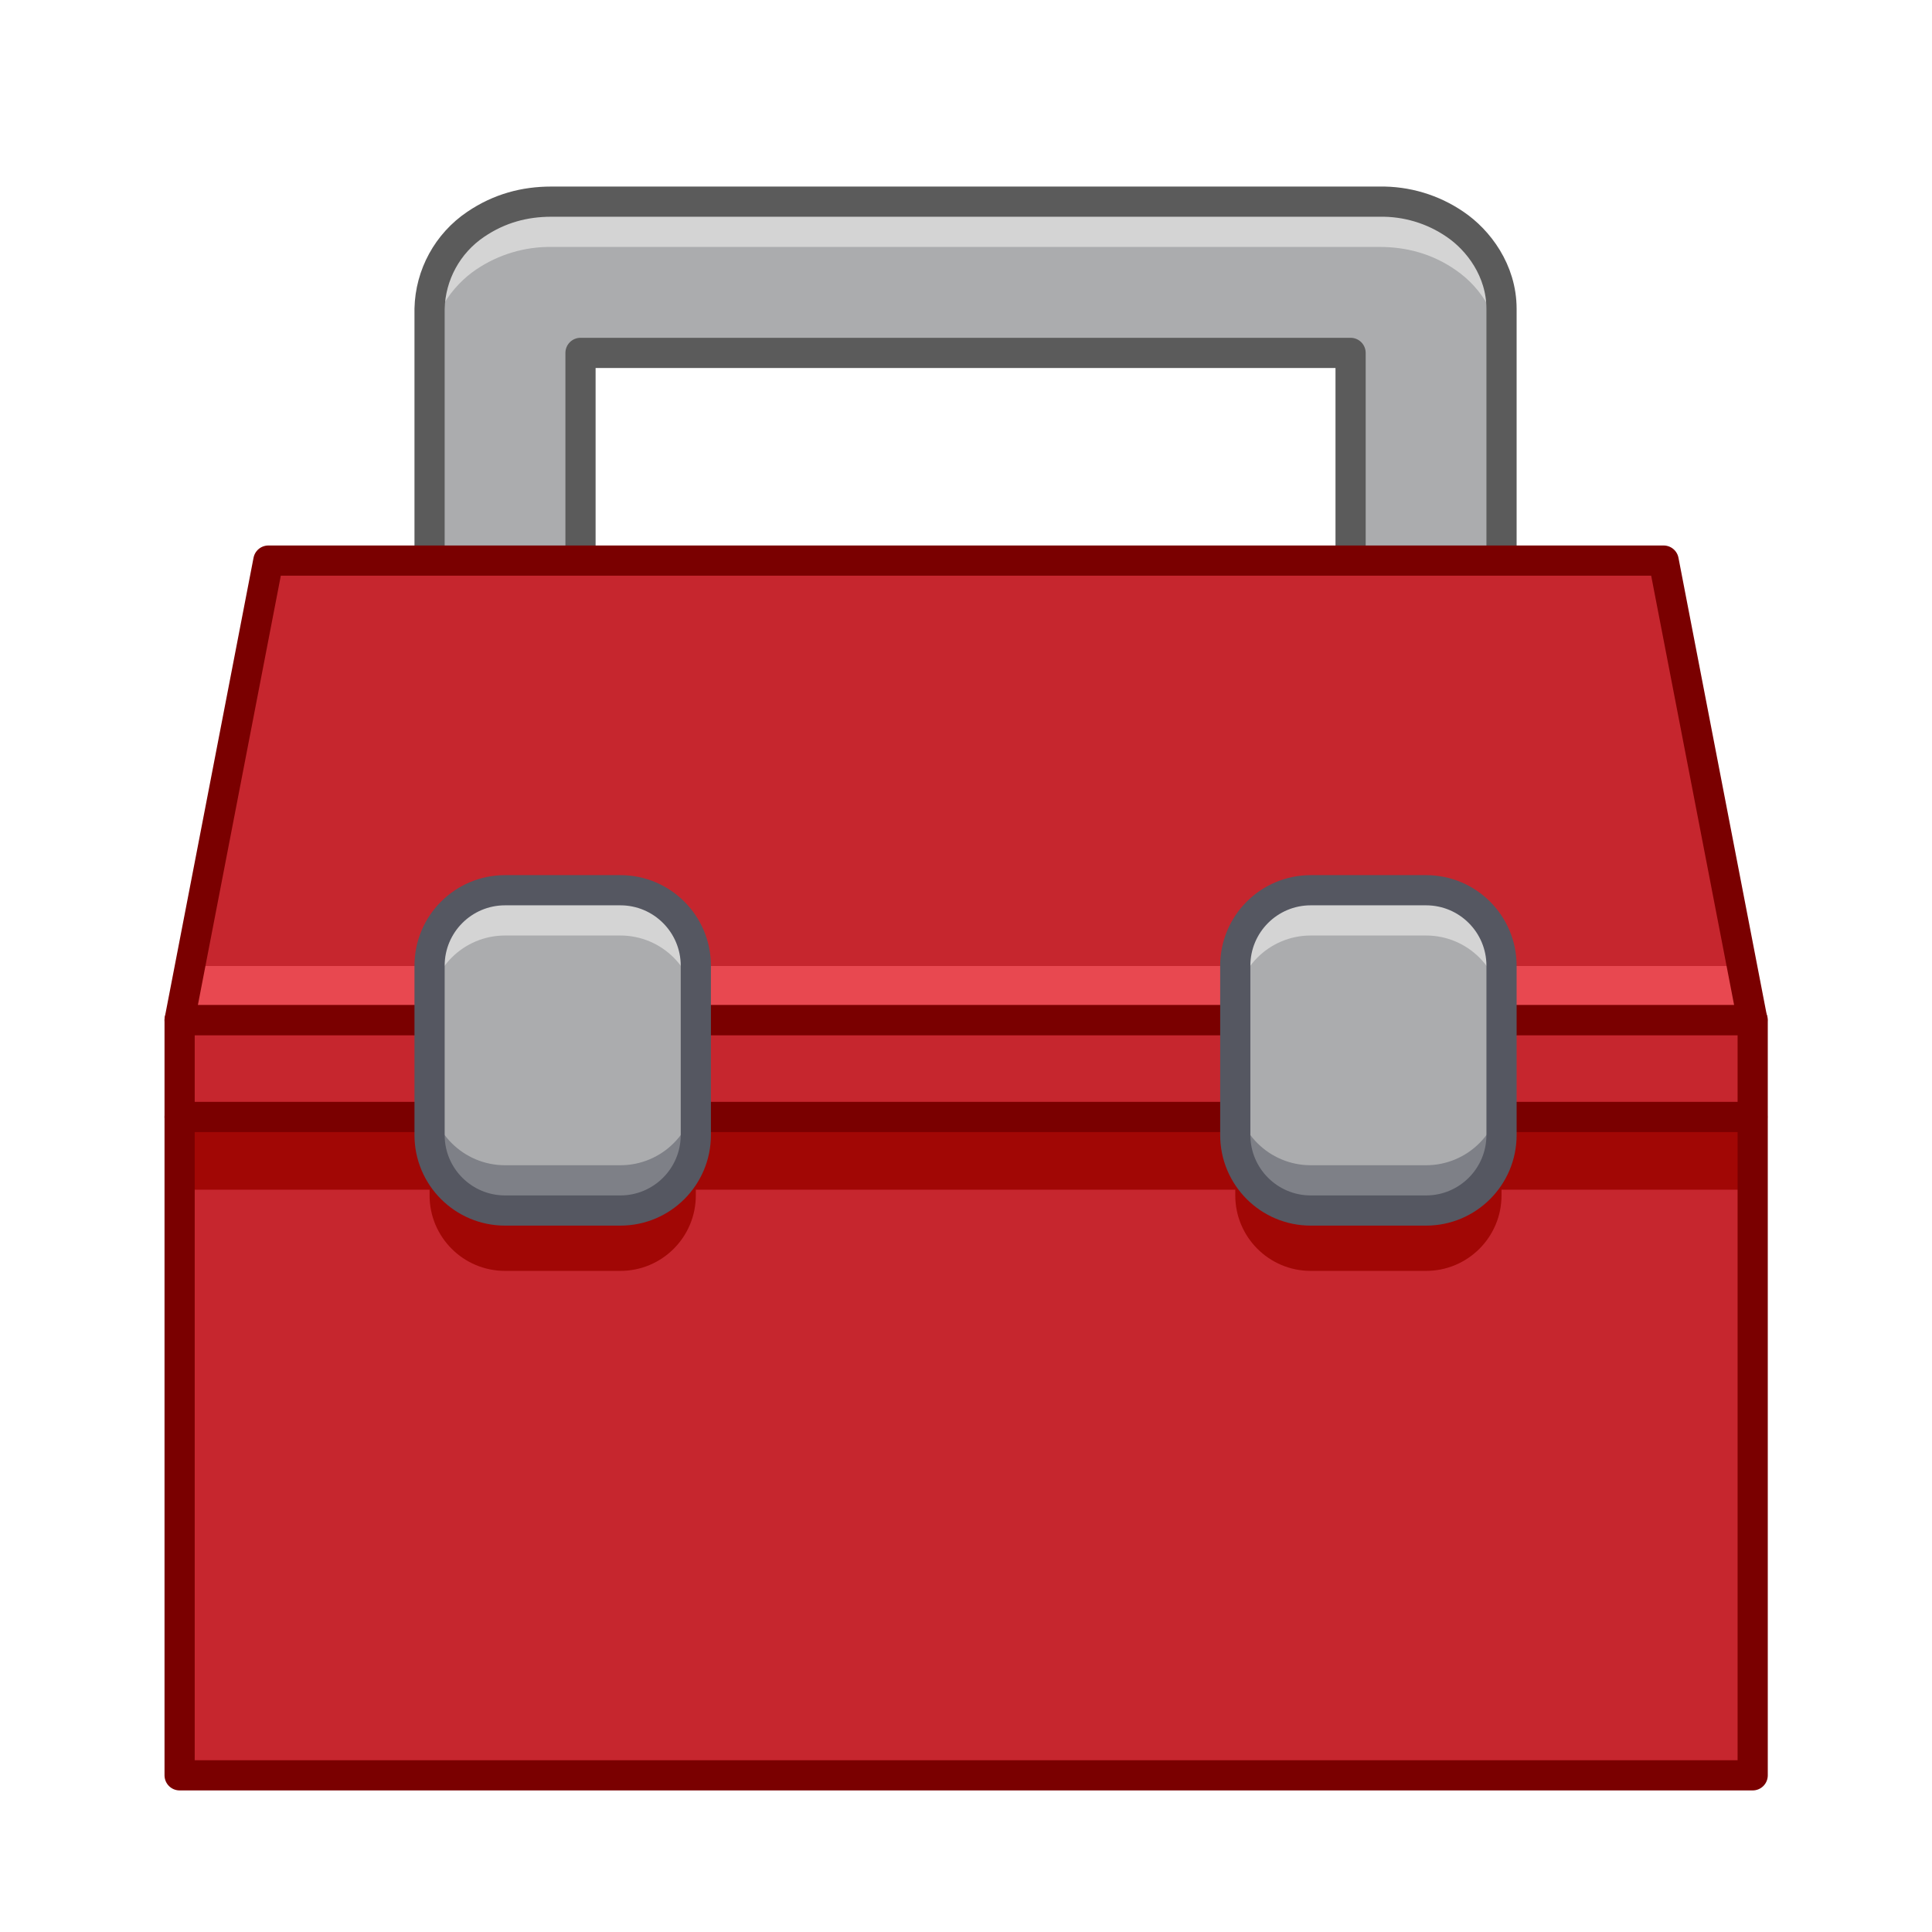
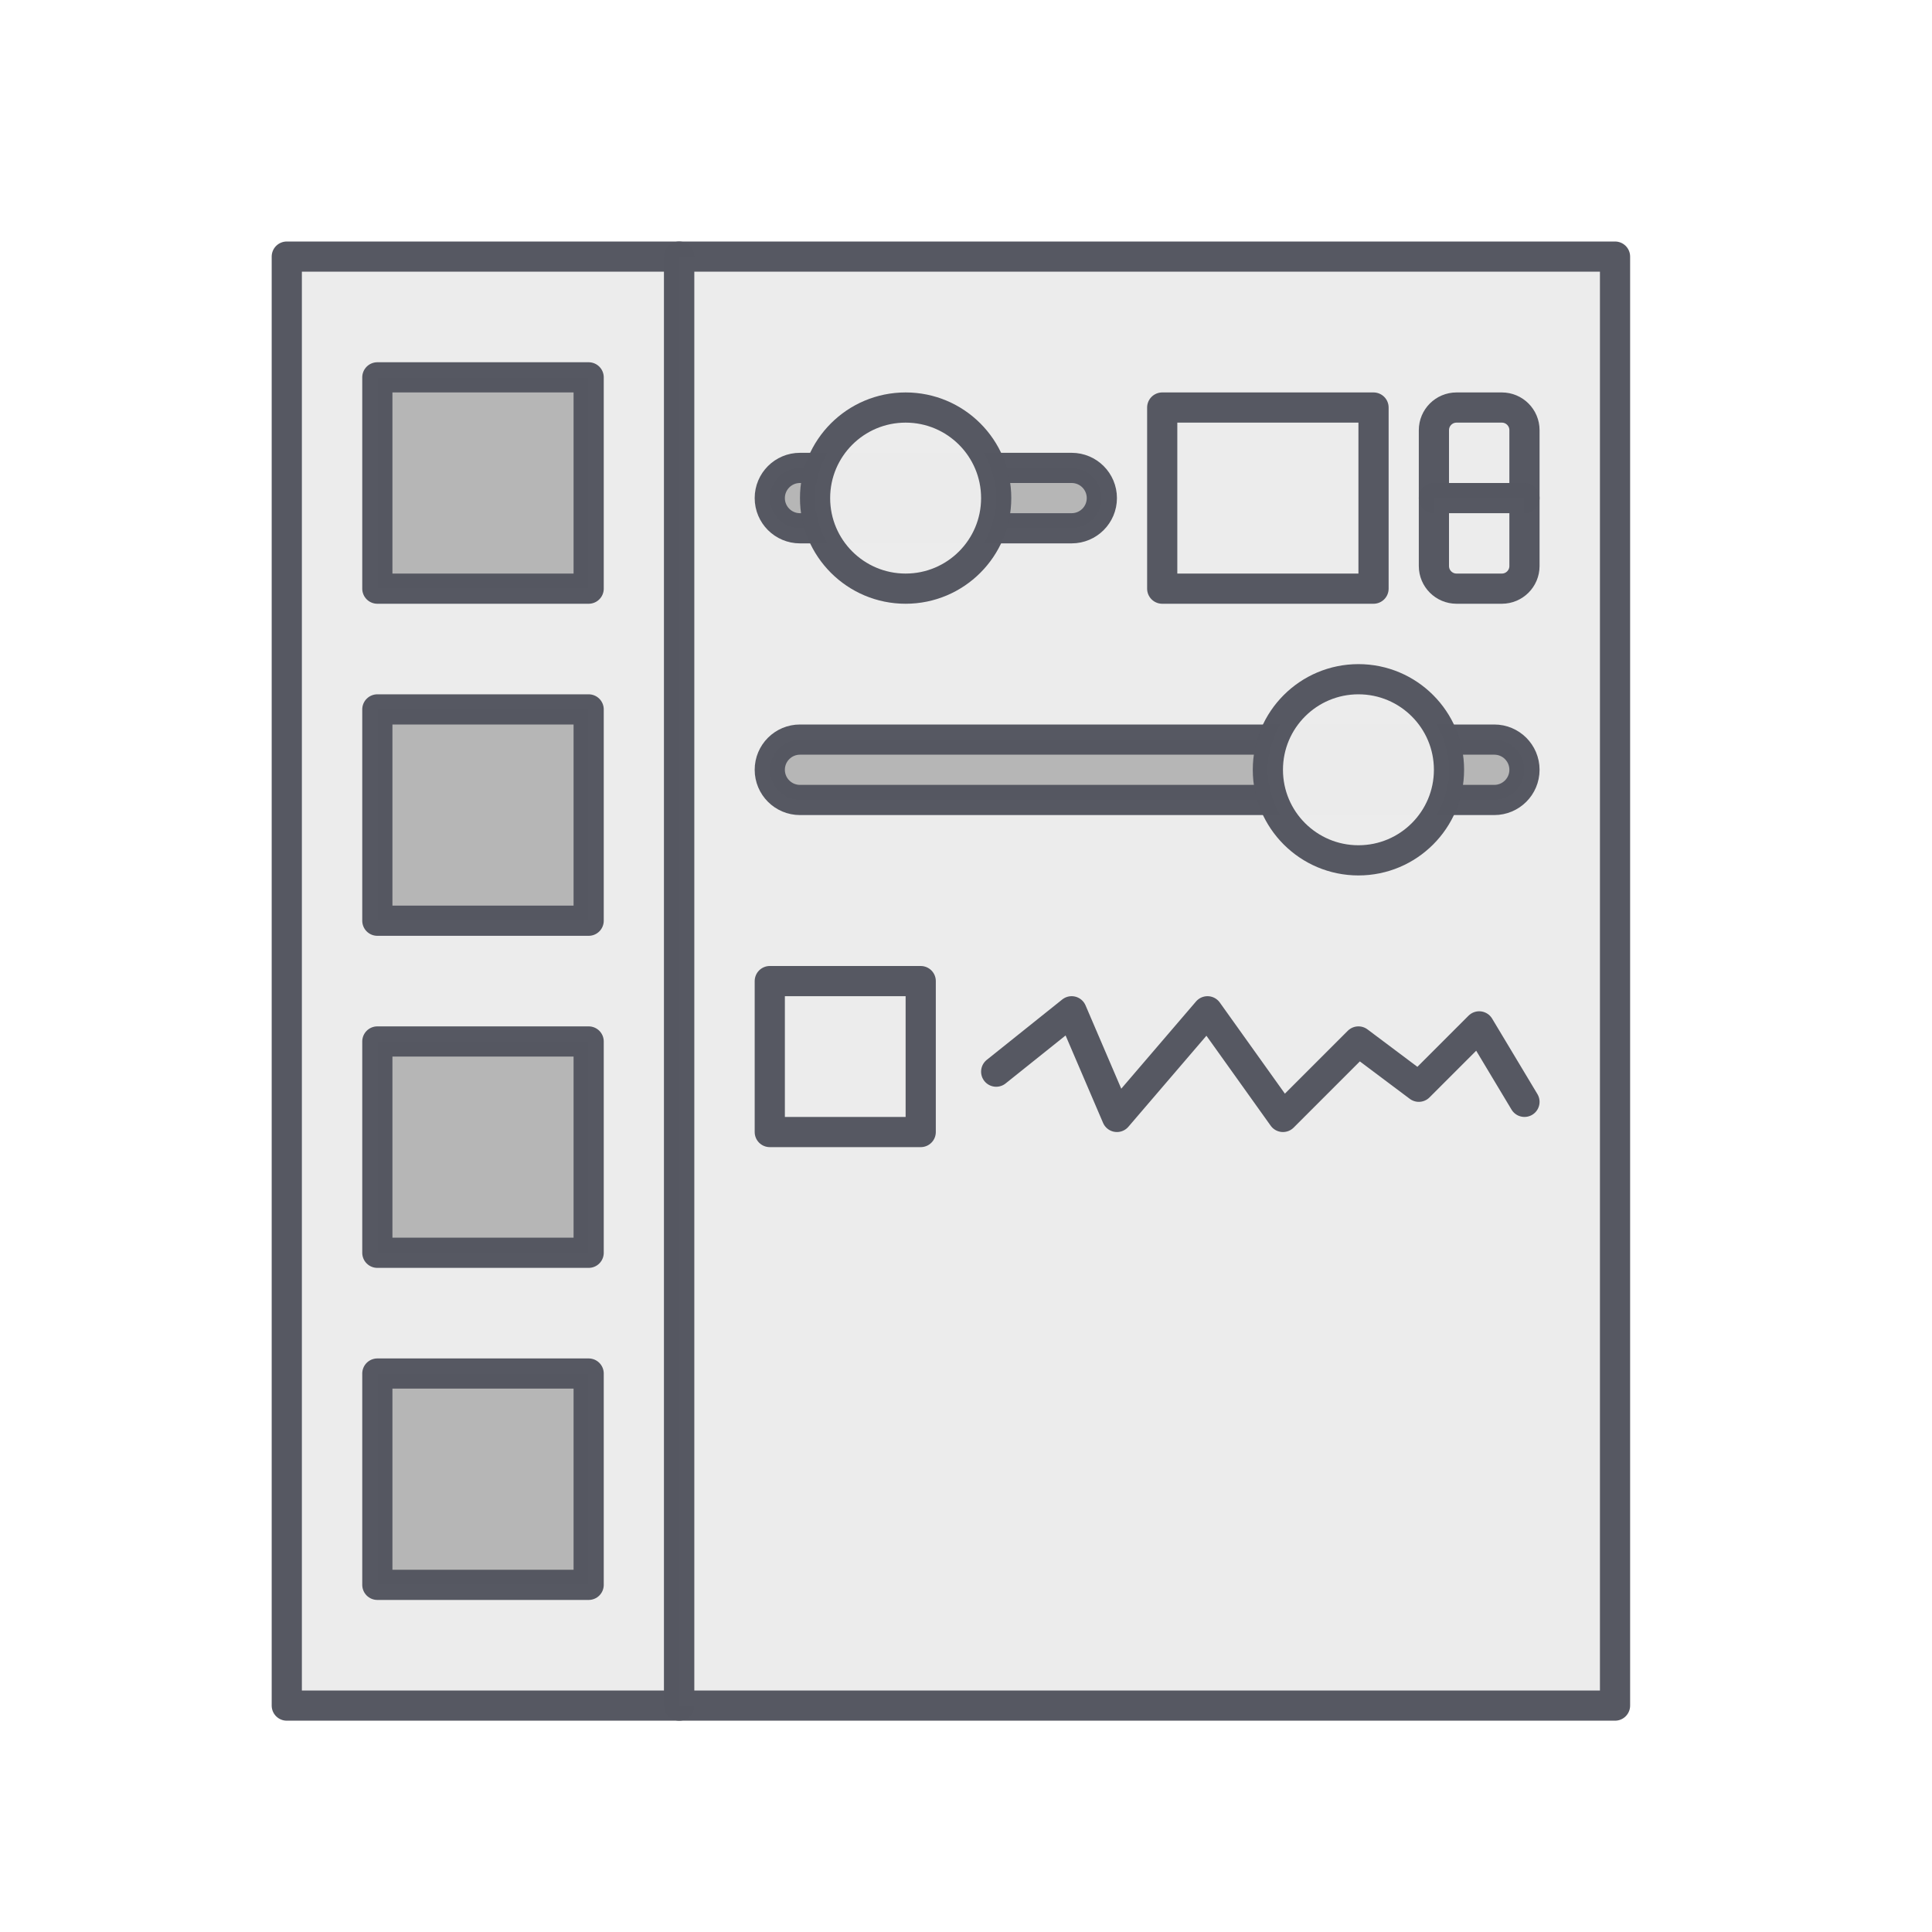
- <svg xmlns="http://www.w3.org/2000/svg" xml:space="preserve" style="fill-rule:evenodd;clip-rule:evenodd;stroke-linecap:round;stroke-linejoin:round" viewBox="0 0 64 64">
-   <path d="M5.95 33.79h52.11v25.02H5.95z" style="fill:#c6262e" />
-   <path d="M5.95 37.32h52.1v2.09H5.95z" style="fill:#a10705" />
-   <path d="M18.26 6.68c-.88 0-1.72.22-2.5.75a3.47 3.47 0 0 0-1.53 2.8v13.16a2.5 2.5 0 0 0 5 0v-11.7h25.51v11.7a2.5 2.5 0 0 0 5 0V10.23c0-1.27-.77-2.28-1.54-2.8a4.29 4.29 0 0 0-2.5-.75H18.27Z" style="fill:#abacae;fill-rule:nonzero" />
-   <path d="M18.26 6.68c-.88 0-1.72.22-2.5.75a3.47 3.47 0 0 0-1.53 2.8v1.5c0-1.27.77-2.28 1.54-2.8a4.36 4.36 0 0 1 2.5-.75H45.7c.88 0 1.73.22 2.5.75a3.47 3.47 0 0 1 1.53 2.8v-1.5c0-1.27-.77-2.28-1.54-2.8a4.28 4.28 0 0 0-2.5-.75H18.27Z" style="fill:#d4d4d4;fill-rule:nonzero" />
-   <path d="M18.26 6.68c-.88 0-1.72.22-2.5.75a3.47 3.47 0 0 0-1.53 2.8v13.16c0 1.37 5 1.37 5 0v-11.7h25.51v11.7c0 1.37 5 1.37 5 0V10.23c0-1.27-.77-2.28-1.54-2.8a4.29 4.29 0 0 0-2.5-.75H18.27Z" style="fill:none;fill-rule:nonzero;stroke:#5b5b5b;stroke-width:1px" />
-   <path d="M8.89 18.57h46.22l2.94 15.22H5.95l2.94-15.22Z" style="fill:#c6262e;fill-rule:nonzero" />
-   <path d="M5.95 37h52.1" style="fill:none;stroke:#7a0000;stroke-width:1px;stroke-miterlimit:1.5" />
-   <path d="M5.95 33.79h52.11v25.02H5.95z" style="fill:none;stroke:#7a0000;stroke-width:1px" />
-   <path d="M6 32h52v2H6z" style="fill:#e84850" />
-   <path d="M8.89 18.57h46.22l2.94 15.22H5.95l2.94-15.22Z" style="fill:none;fill-rule:nonzero;stroke:#7a0000;stroke-width:1px" />
-   <path d="M23.05 33.99a2.5 2.5 0 0 0-2.5-2.5h-3.82a2.5 2.5 0 0 0-2.5 2.5v5.61a2.5 2.5 0 0 0 2.5 2.5h3.82a2.5 2.5 0 0 0 2.5-2.5v-5.61ZM49.74 33.99a2.5 2.5 0 0 0-2.5-2.5h-3.82a2.5 2.5 0 0 0-2.5 2.5v5.61a2.5 2.5 0 0 0 2.5 2.5h3.82a2.5 2.5 0 0 0 2.5-2.5v-5.61Z" style="fill:#a10705" />
-   <path d="M23.05 31.99a2.5 2.5 0 0 0-2.5-2.5h-3.82a2.5 2.5 0 0 0-2.5 2.5v5.61a2.5 2.5 0 0 0 2.5 2.5h3.82a2.5 2.5 0 0 0 2.5-2.5v-5.61ZM49.74 31.99a2.5 2.5 0 0 0-2.5-2.5h-3.82a2.5 2.5 0 0 0-2.5 2.5v5.61a2.5 2.5 0 0 0 2.5 2.5h3.82a2.5 2.5 0 0 0 2.5-2.5v-5.61Z" style="fill:#abacae" />
-   <path d="M16.73 29.49a2.5 2.5 0 0 0-2.5 2.5v1.5a2.5 2.5 0 0 1 2.5-2.5h3.82a2.5 2.5 0 0 1 2.5 2.5v-1.5a2.5 2.5 0 0 0-2.5-2.5h-3.82Z" style="fill:#d4d4d4;fill-rule:nonzero" />
-   <path d="M14.23 36.1v1.5a2.5 2.5 0 0 0 2.5 2.5h3.82a2.5 2.5 0 0 0 2.5-2.5v-1.5a2.5 2.5 0 0 1-2.5 2.5h-3.82a2.5 2.5 0 0 1-2.5-2.5Z" style="fill:#7e8087;fill-rule:nonzero" />
-   <path d="M23.05 31.99a2.5 2.5 0 0 0-2.5-2.5h-3.82a2.5 2.5 0 0 0-2.5 2.5v5.61a2.5 2.5 0 0 0 2.5 2.5h3.82a2.5 2.5 0 0 0 2.5-2.5v-5.61Z" style="fill:none;stroke:#555761;stroke-width:1px" />
-   <path d="M43.42 29.49a2.5 2.5 0 0 0-2.5 2.5v1.5a2.5 2.5 0 0 1 2.5-2.5h3.82a2.5 2.5 0 0 1 2.5 2.5v-1.5a2.5 2.5 0 0 0-2.5-2.5h-3.82Z" style="fill:#d4d4d4;fill-rule:nonzero" />
-   <path d="M40.92 36.1v1.5a2.5 2.5 0 0 0 2.5 2.5h3.82a2.5 2.5 0 0 0 2.5-2.5v-1.5a2.5 2.5 0 0 1-2.5 2.5h-3.82a2.5 2.5 0 0 1-2.5-2.5Z" style="fill:#7e8087;fill-rule:nonzero" />
-   <path d="M49.74 31.99a2.5 2.5 0 0 0-2.5-2.5h-3.82a2.5 2.5 0 0 0-2.5 2.5v5.61a2.5 2.5 0 0 0 2.5 2.5h3.82a2.5 2.5 0 0 0 2.5-2.5v-5.61Z" style="fill:none;stroke:#555761;stroke-width:1px" />
+ <svg xmlns="http://www.w3.org/2000/svg" width="100%" height="100%" viewBox="0 0 64 64" fill-rule="evenodd" stroke-linecap="round" stroke-linejoin="round" stroke-miterlimit="1.5">
+   <style>.B{stroke-opacity:.99}.C{stroke:#555761}.D{fill-opacity:.99}.E{fill:#ececec}.F{fill:#b6b6b6}</style>
+   <g class="C E B D">
+     <path d="M9.5 8.5h13v48h-13z" />
+     <path d="M22.5 8.5h31v48h-31z" />
+     <path d="M25.5 32.5h5v5h-5z" />
+   </g>
+   <path d="M33 35.5l2.5-2L37 37l3-3.5 2.5 3.5 2.5-2.5 2 1.5 2-2 1.5 2.5" fill="none" class="B C" />
+   <path d="M36.5 16.5a1 1 0 0 0-1-1h-9a1 1 0 1 0 0 2h9a1 1 0 0 0 1-1z" class="B C F" />
+   <g class="E B C D">
+     <circle cx="30" cy="16.5" r="3" />
+     <path d="M38.5 13.5h7v6h-7zm12 .75a.75.75 0 0 0-.75-.75h-1.5a.75.75 0 0 0-.75.75v2.25h3v-2.25z" />
+     <path d="M47.5 18.75a.75.75 0 0 0 .75.75h1.5a.75.75 0 0 0 .75-.75V16.5h-3v2.25z" />
+   </g>
+   <path d="M50.5 25.5a1 1 0 0 0-1-1h-23a1 1 0 1 0 0 2h23a1 1 0 0 0 1-1z" class="B C F" />
+   <circle cx="45" cy="25.5" r="3" class="B C D E" />
+   <path d="M12.5 12.5h7v7h-7zm0 11h7v7h-7zm0 11h7v7h-7zm0 11h7v7h-7z" class="F B C" />
</svg>
